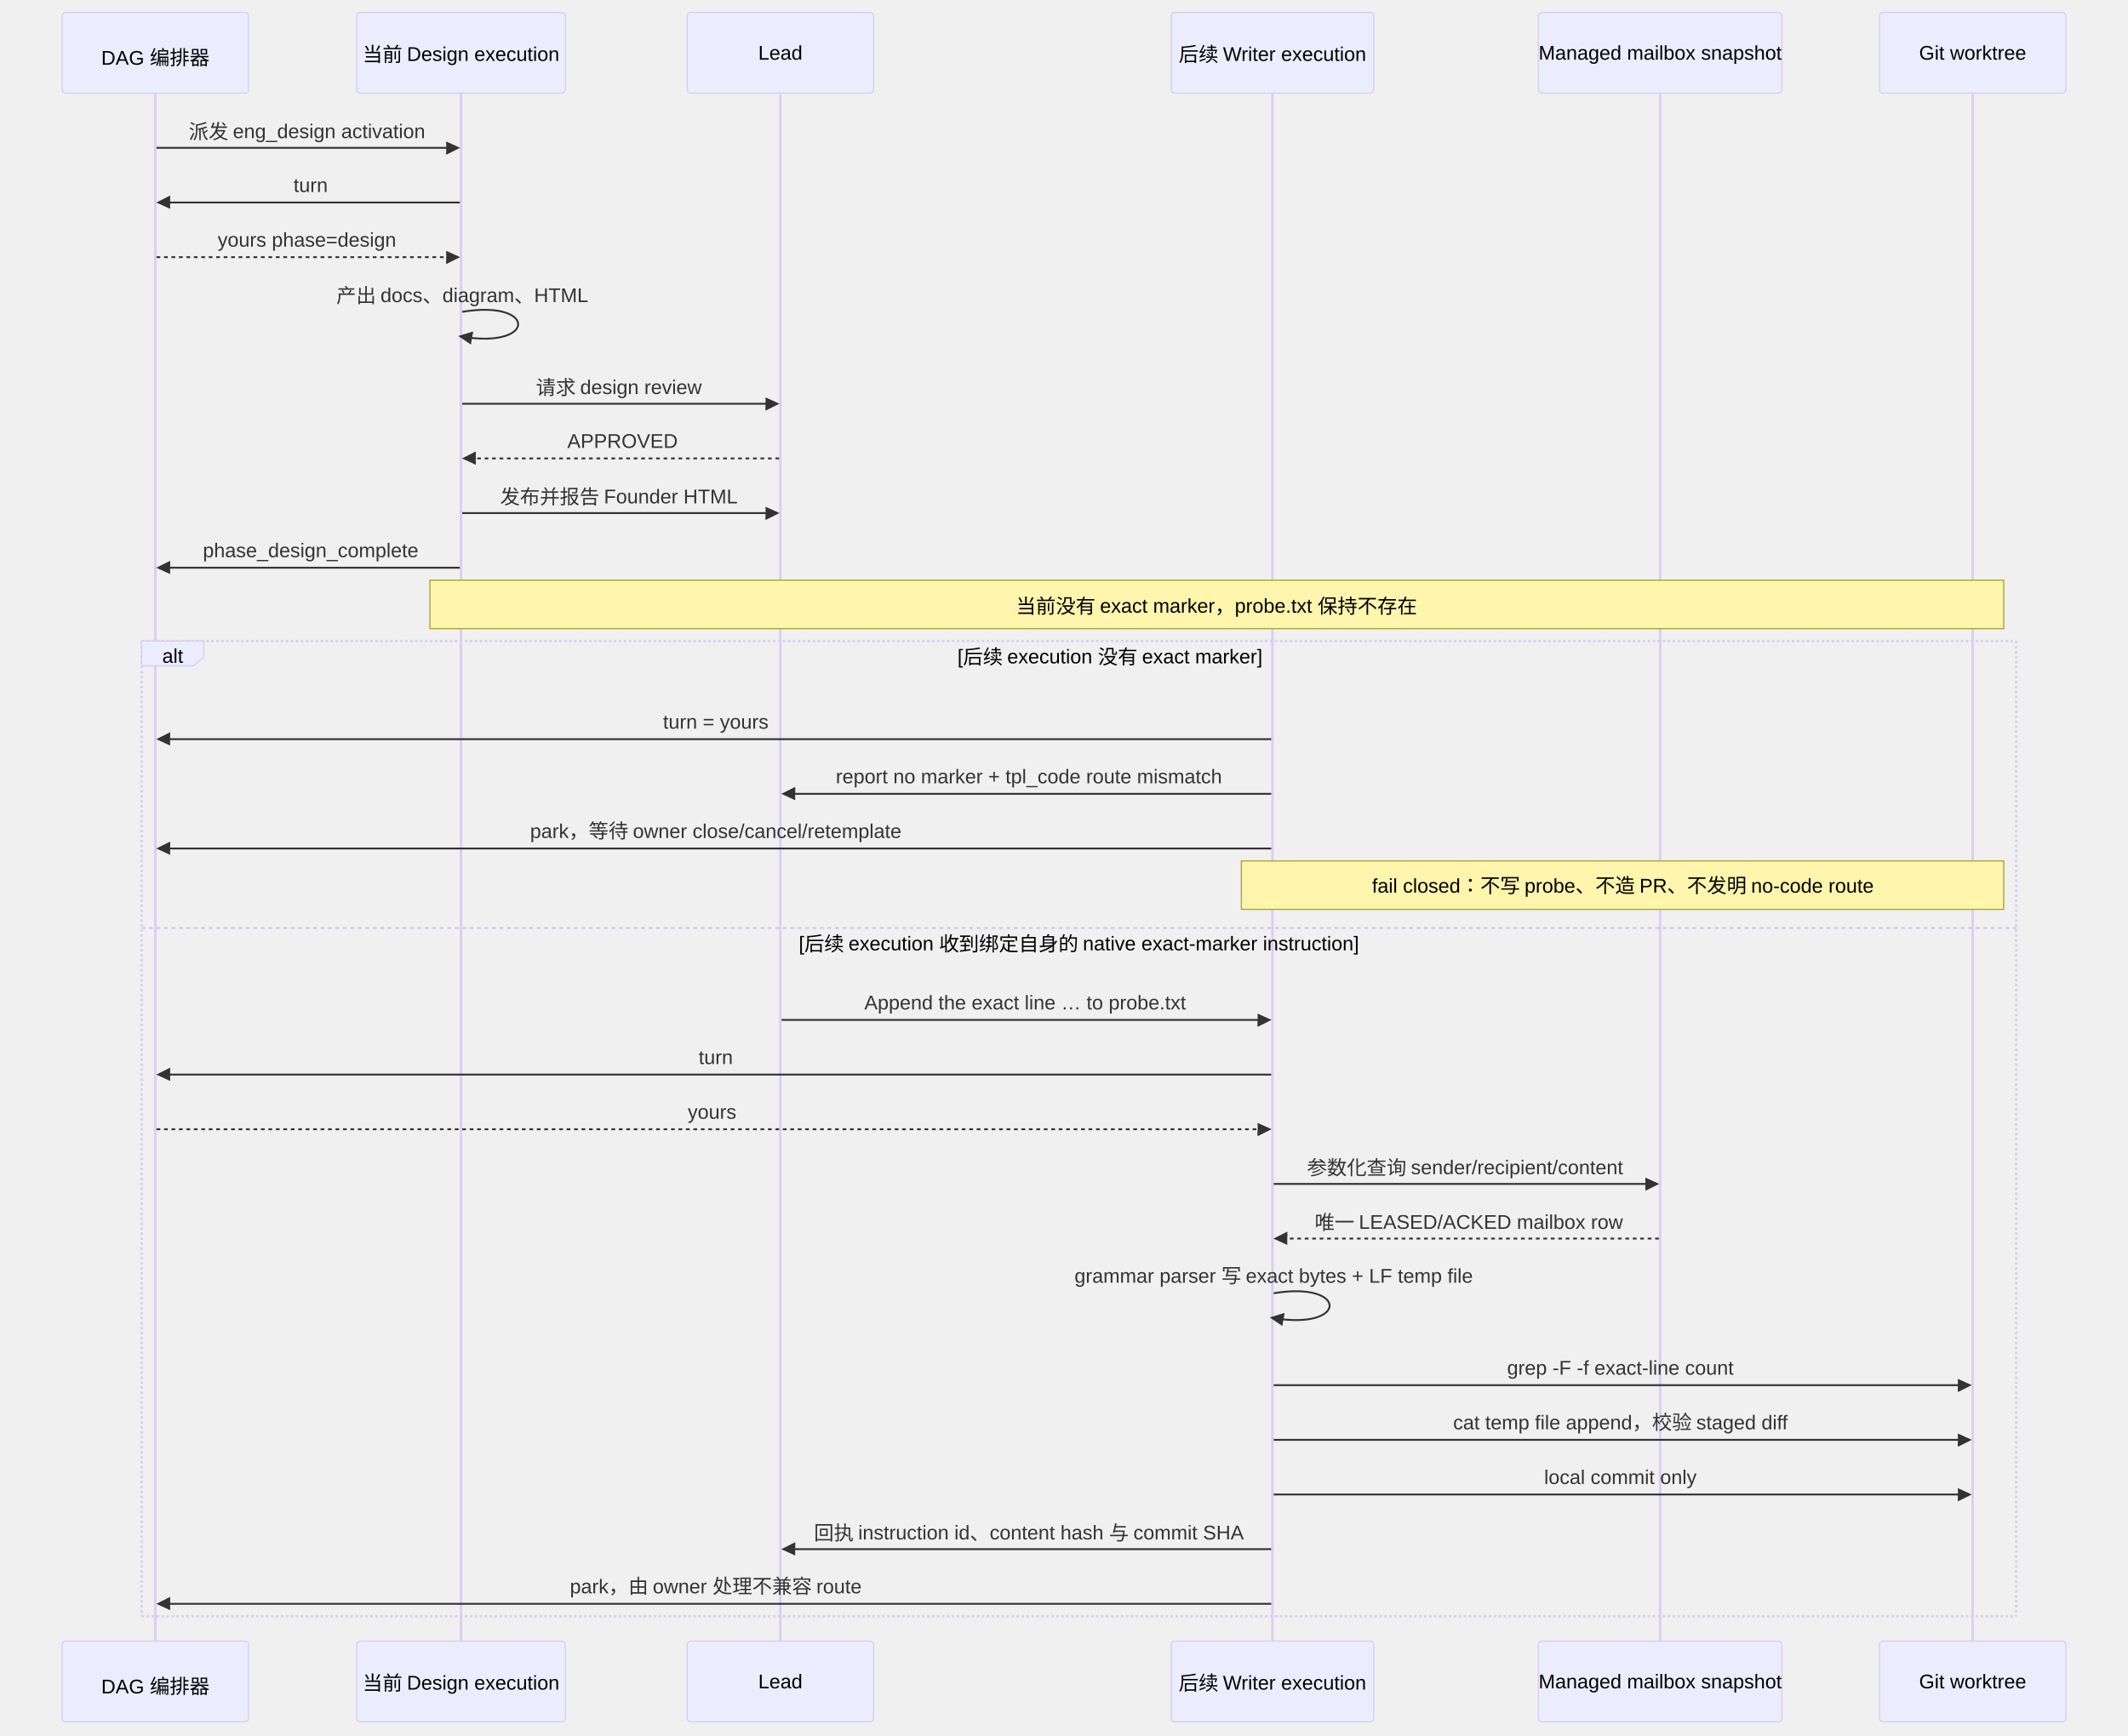
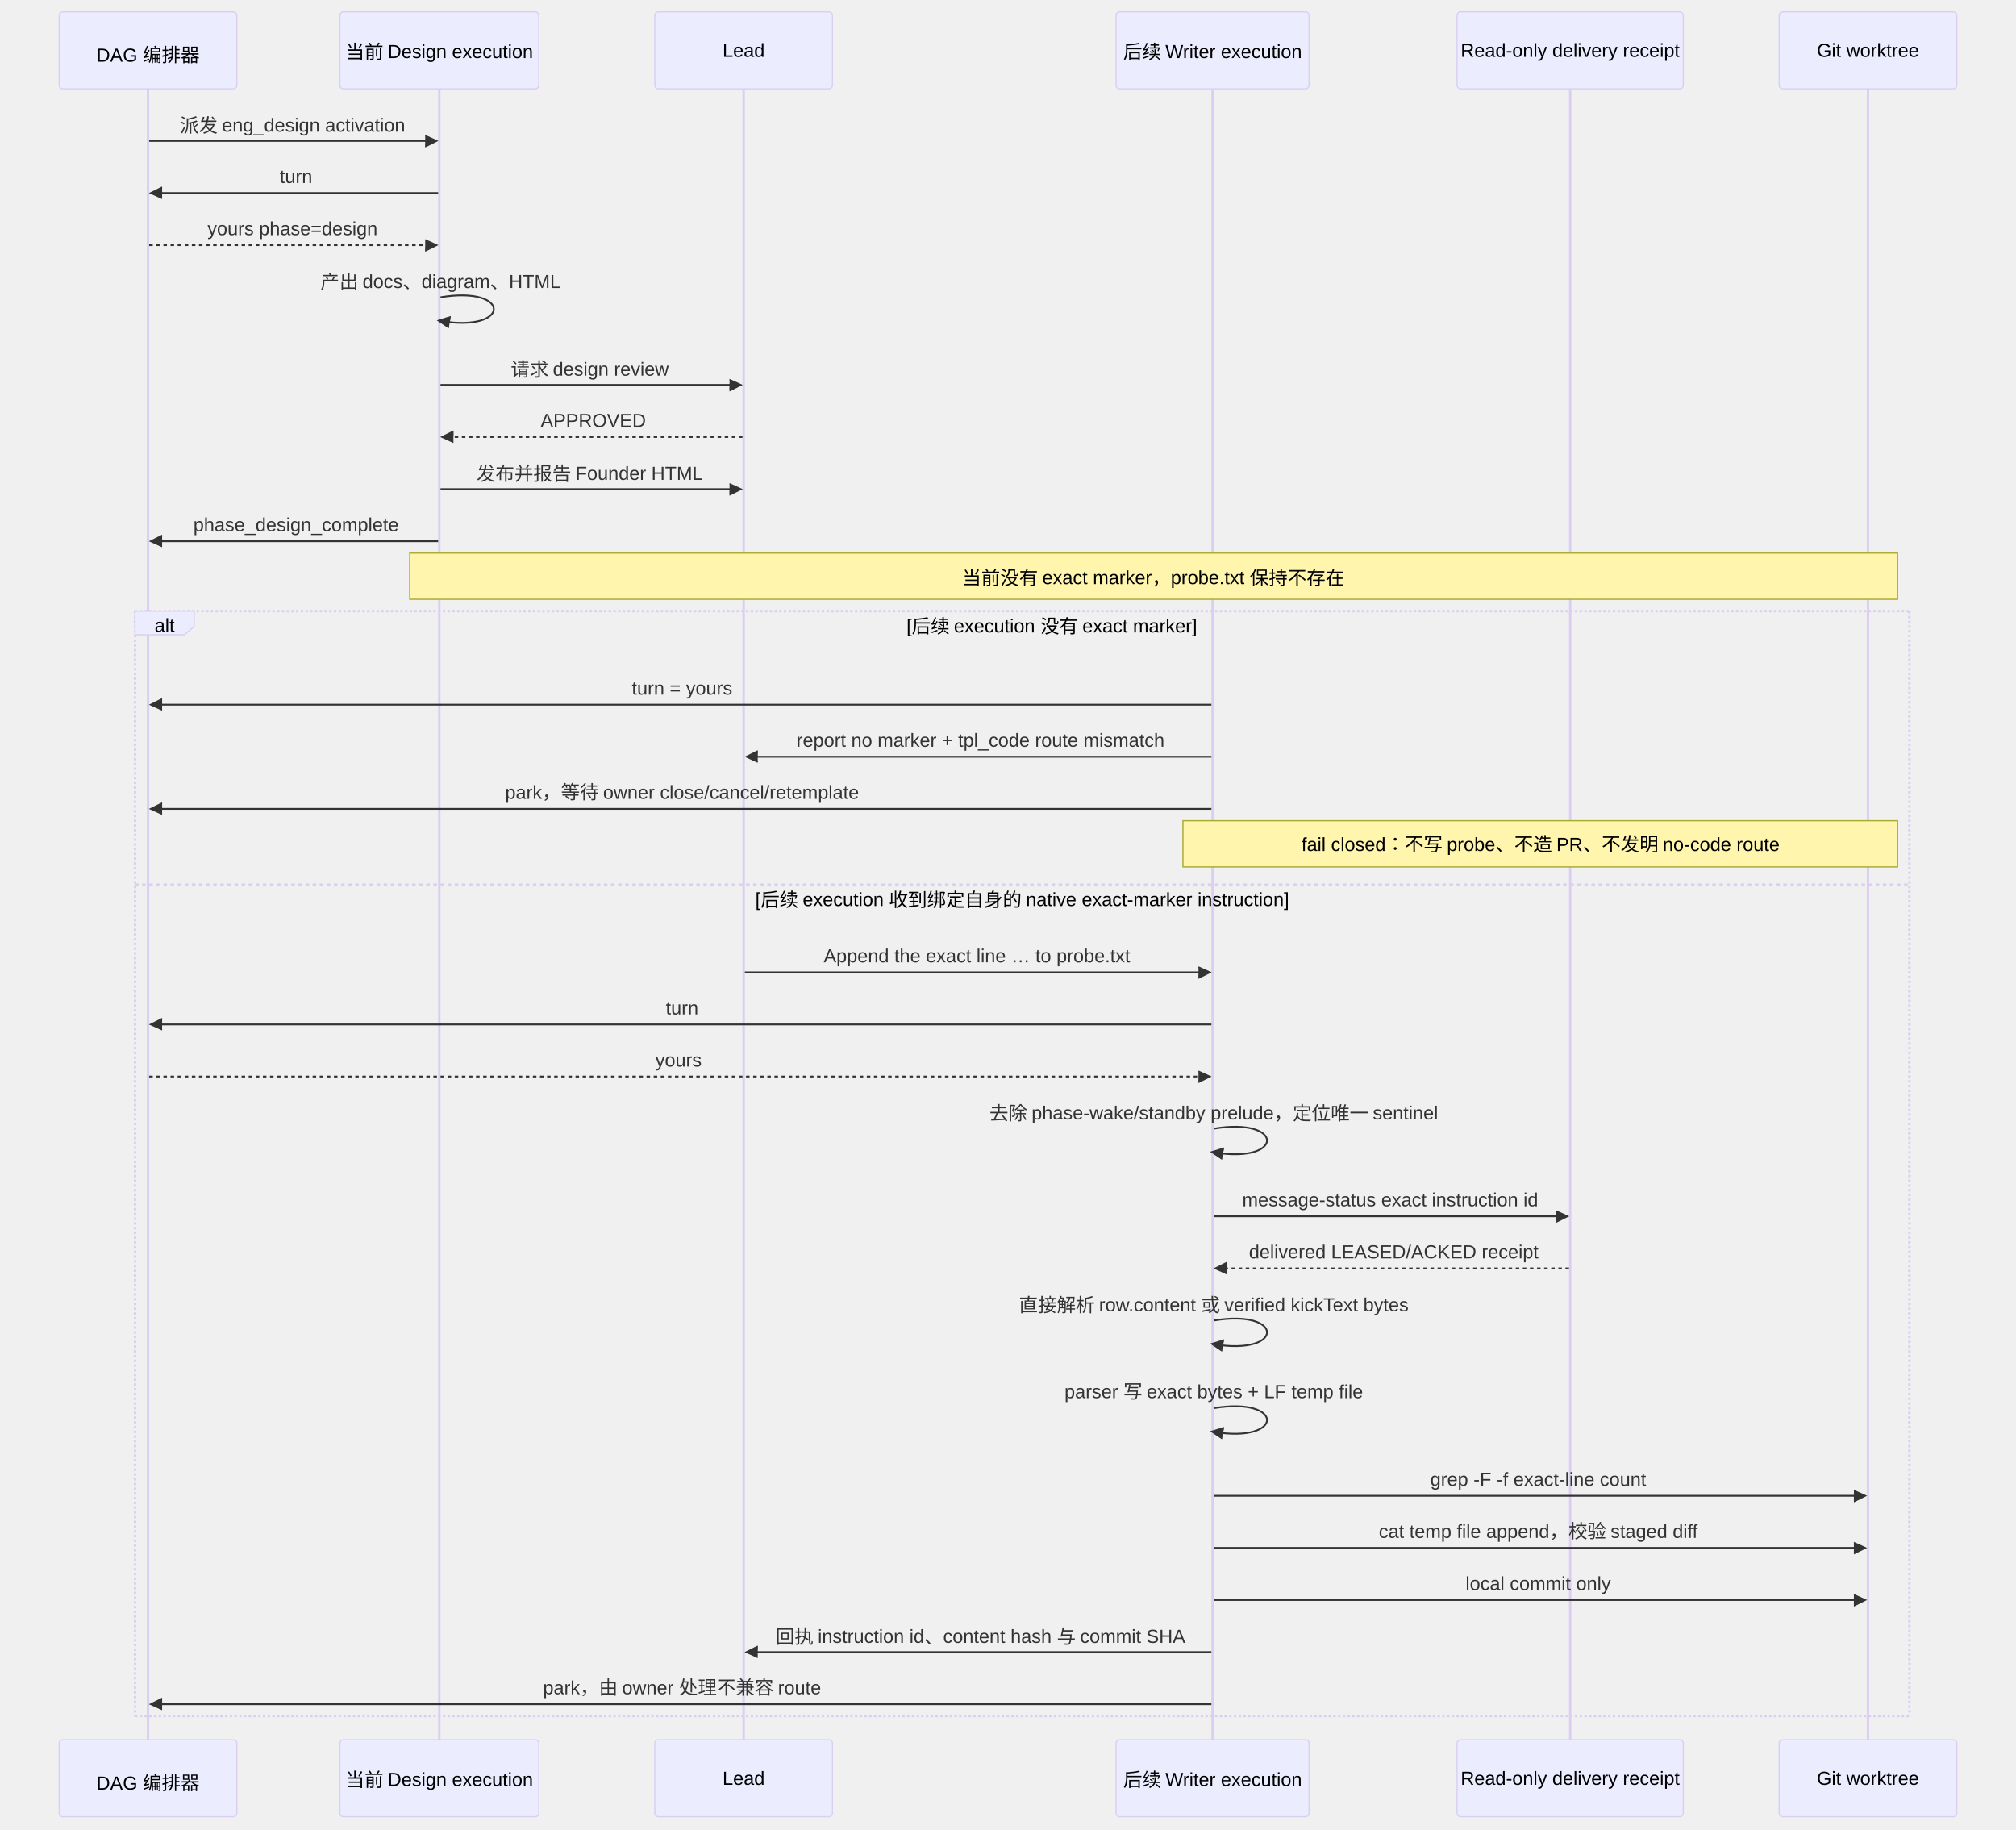
- <svg xmlns="http://www.w3.org/2000/svg" id="FLY-3125-d1" width="100%" style="max-width: 1712.5px; background-color: white;" viewBox="-50 -10 1712.5 1397" role="graphics-document document" aria-roledescription="sequence">
-   <g>
-     <rect x="1462.5" y="1311" fill="#eaeaea" stroke="#666" width="150" height="65" name="G" rx="3" ry="3" class="actor actor-bottom" />
-     <text x="1537.5" y="1343.5" dominant-baseline="central" alignment-baseline="central" class="actor actor-box" style="text-anchor: middle; font-size: 16px; font-weight: 400;">
-       <tspan x="1537.5" dy="0">Git worktree</tspan>
-     </text>
-   </g>
-   <g>
-     <rect x="1188" y="1311" fill="#eaeaea" stroke="#666" width="196" height="65" name="S" rx="3" ry="3" class="actor actor-bottom" />
-     <text x="1286" y="1343.5" dominant-baseline="central" alignment-baseline="central" class="actor actor-box" style="text-anchor: middle; font-size: 16px; font-weight: 400;">
-       <tspan x="1286" dy="0">Managed mailbox snapshot</tspan>
-     </text>
-   </g>
-   <g>
-     <rect x="892.5" y="1311" fill="#eaeaea" stroke="#666" width="163" height="65" name="W" rx="3" ry="3" class="actor actor-bottom" />
-     <text x="974" y="1343.5" dominant-baseline="central" alignment-baseline="central" class="actor actor-box" style="text-anchor: middle; font-size: 16px; font-weight: 400;">
+ <svg xmlns="http://www.w3.org/2000/svg" id="FLY-3125-d1" width="100%" style="max-width: 1702.5px; background-color: white;" viewBox="-50 -10 1702.5 1545" role="graphics-document document" aria-roledescription="sequence">
+   <g>
+     <rect x="1452.5" y="1459" fill="#eaeaea" stroke="#666" width="150" height="65" name="G" rx="3" ry="3" class="actor actor-bottom" />
+     <text x="1527.5" y="1491.5" dominant-baseline="central" alignment-baseline="central" class="actor actor-box" style="text-anchor: middle; font-size: 16px; font-weight: 400;">
+       <tspan x="1527.5" dy="0">Git worktree</tspan>
+     </text>
+   </g>
+   <g>
+     <rect x="1180.5" y="1459" fill="#eaeaea" stroke="#666" width="191" height="65" name="E" rx="3" ry="3" class="actor actor-bottom" />
+     <text x="1276" y="1491.5" dominant-baseline="central" alignment-baseline="central" class="actor actor-box" style="text-anchor: middle; font-size: 16px; font-weight: 400;">
+       <tspan x="1276" dy="0">Read-only delivery receipt</tspan>
+     </text>
+   </g>
+   <g>
+     <rect x="892.5" y="1459" fill="#eaeaea" stroke="#666" width="163" height="65" name="W" rx="3" ry="3" class="actor actor-bottom" />
+     <text x="974" y="1491.5" dominant-baseline="central" alignment-baseline="central" class="actor actor-box" style="text-anchor: middle; font-size: 16px; font-weight: 400;">
      <tspan x="974" dy="0">后续 Writer execution</tspan>
    </text>
  </g>
  <g>
-     <rect x="503" y="1311" fill="#eaeaea" stroke="#666" width="150" height="65" name="L" rx="3" ry="3" class="actor actor-bottom" />
-     <text x="578" y="1343.5" dominant-baseline="central" alignment-baseline="central" class="actor actor-box" style="text-anchor: middle; font-size: 16px; font-weight: 400;">
+     <rect x="503" y="1459" fill="#eaeaea" stroke="#666" width="150" height="65" name="L" rx="3" ry="3" class="actor actor-bottom" />
+     <text x="578" y="1491.5" dominant-baseline="central" alignment-baseline="central" class="actor actor-box" style="text-anchor: middle; font-size: 16px; font-weight: 400;">
      <tspan x="578" dy="0">Lead</tspan>
    </text>
  </g>
  <g>
-     <rect x="237" y="1311" fill="#eaeaea" stroke="#666" width="168" height="65" name="D" rx="3" ry="3" class="actor actor-bottom" />
-     <text x="321" y="1343.5" dominant-baseline="central" alignment-baseline="central" class="actor actor-box" style="text-anchor: middle; font-size: 16px; font-weight: 400;">
+     <rect x="237" y="1459" fill="#eaeaea" stroke="#666" width="168" height="65" name="D" rx="3" ry="3" class="actor actor-bottom" />
+     <text x="321" y="1491.5" dominant-baseline="central" alignment-baseline="central" class="actor actor-box" style="text-anchor: middle; font-size: 16px; font-weight: 400;">
      <tspan x="321" dy="0">当前 Design execution</tspan>
    </text>
  </g>
  <g>
-     <rect x="0" y="1311" fill="#eaeaea" stroke="#666" width="150" height="65" name="O" rx="3" ry="3" class="actor actor-bottom" />
-     <text x="75" y="1343.5" dominant-baseline="central" alignment-baseline="central" class="actor actor-box" style="text-anchor: middle; font-size: 16px; font-weight: 400;">
+     <rect x="0" y="1459" fill="#eaeaea" stroke="#666" width="150" height="65" name="O" rx="3" ry="3" class="actor actor-bottom" />
+     <text x="75" y="1491.5" dominant-baseline="central" alignment-baseline="central" class="actor actor-box" style="text-anchor: middle; font-size: 16px; font-weight: 400;">
      <tspan x="75" dy="0">DAG 编排器</tspan>
    </text>
  </g>
  <g>
-     <line id="actor5" x1="1537.5" y1="65" x2="1537.5" y2="1311" class="actor-line 200" stroke-width="0.5px" stroke="#999" name="G" />
+     <line id="actor5" x1="1527.5" y1="65" x2="1527.5" y2="1459" class="actor-line 200" stroke-width="0.5px" stroke="#999" name="G" />
    <g id="root-5">
-       <rect x="1462.5" y="0" fill="#eaeaea" stroke="#666" width="150" height="65" name="G" rx="3" ry="3" class="actor actor-top" />
-       <text x="1537.5" y="32.5" dominant-baseline="central" alignment-baseline="central" class="actor actor-box" style="text-anchor: middle; font-size: 16px; font-weight: 400;">
-         <tspan x="1537.5" dy="0">Git worktree</tspan>
-       </text>
-     </g>
-   </g>
-   <g>
-     <line id="actor4" x1="1286" y1="65" x2="1286" y2="1311" class="actor-line 200" stroke-width="0.5px" stroke="#999" name="S" />
+       <rect x="1452.5" y="0" fill="#eaeaea" stroke="#666" width="150" height="65" name="G" rx="3" ry="3" class="actor actor-top" />
+       <text x="1527.5" y="32.5" dominant-baseline="central" alignment-baseline="central" class="actor actor-box" style="text-anchor: middle; font-size: 16px; font-weight: 400;">
+         <tspan x="1527.5" dy="0">Git worktree</tspan>
+       </text>
+     </g>
+   </g>
+   <g>
+     <line id="actor4" x1="1276" y1="65" x2="1276" y2="1459" class="actor-line 200" stroke-width="0.5px" stroke="#999" name="E" />
    <g id="root-4">
-       <rect x="1188" y="0" fill="#eaeaea" stroke="#666" width="196" height="65" name="S" rx="3" ry="3" class="actor actor-top" />
-       <text x="1286" y="32.5" dominant-baseline="central" alignment-baseline="central" class="actor actor-box" style="text-anchor: middle; font-size: 16px; font-weight: 400;">
-         <tspan x="1286" dy="0">Managed mailbox snapshot</tspan>
-       </text>
-     </g>
-   </g>
-   <g>
-     <line id="actor3" x1="974" y1="65" x2="974" y2="1311" class="actor-line 200" stroke-width="0.5px" stroke="#999" name="W" />
+       <rect x="1180.5" y="0" fill="#eaeaea" stroke="#666" width="191" height="65" name="E" rx="3" ry="3" class="actor actor-top" />
+       <text x="1276" y="32.5" dominant-baseline="central" alignment-baseline="central" class="actor actor-box" style="text-anchor: middle; font-size: 16px; font-weight: 400;">
+         <tspan x="1276" dy="0">Read-only delivery receipt</tspan>
+       </text>
+     </g>
+   </g>
+   <g>
+     <line id="actor3" x1="974" y1="65" x2="974" y2="1459" class="actor-line 200" stroke-width="0.5px" stroke="#999" name="W" />
    <g id="root-3">
      <rect x="892.5" y="0" fill="#eaeaea" stroke="#666" width="163" height="65" name="W" rx="3" ry="3" class="actor actor-top" />
      <text x="974" y="32.5" dominant-baseline="central" alignment-baseline="central" class="actor actor-box" style="text-anchor: middle; font-size: 16px; font-weight: 400;">
        <tspan x="974" dy="0">后续 Writer execution</tspan>
      </text>
    </g>
  </g>
  <g>
-     <line id="actor2" x1="578" y1="65" x2="578" y2="1311" class="actor-line 200" stroke-width="0.5px" stroke="#999" name="L" />
+     <line id="actor2" x1="578" y1="65" x2="578" y2="1459" class="actor-line 200" stroke-width="0.5px" stroke="#999" name="L" />
    <g id="root-2">
      <rect x="503" y="0" fill="#eaeaea" stroke="#666" width="150" height="65" name="L" rx="3" ry="3" class="actor actor-top" />
      <text x="578" y="32.5" dominant-baseline="central" alignment-baseline="central" class="actor actor-box" style="text-anchor: middle; font-size: 16px; font-weight: 400;">
        <tspan x="578" dy="0">Lead</tspan>
      </text>
    </g>
  </g>
  <g>
-     <line id="actor1" x1="321" y1="65" x2="321" y2="1311" class="actor-line 200" stroke-width="0.5px" stroke="#999" name="D" />
+     <line id="actor1" x1="321" y1="65" x2="321" y2="1459" class="actor-line 200" stroke-width="0.5px" stroke="#999" name="D" />
    <g id="root-1">
      <rect x="237" y="0" fill="#eaeaea" stroke="#666" width="168" height="65" name="D" rx="3" ry="3" class="actor actor-top" />
      <text x="321" y="32.5" dominant-baseline="central" alignment-baseline="central" class="actor actor-box" style="text-anchor: middle; font-size: 16px; font-weight: 400;">
        <tspan x="321" dy="0">当前 Design execution</tspan>
      </text>
    </g>
  </g>
  <g>
-     <line id="actor0" x1="75" y1="65" x2="75" y2="1311" class="actor-line 200" stroke-width="0.5px" stroke="#999" name="O" />
+     <line id="actor0" x1="75" y1="65" x2="75" y2="1459" class="actor-line 200" stroke-width="0.5px" stroke="#999" name="O" />
    <g id="root-0">
      <rect x="0" y="0" fill="#eaeaea" stroke="#666" width="150" height="65" name="O" rx="3" ry="3" class="actor actor-top" />
      <text x="75" y="32.5" dominant-baseline="central" alignment-baseline="central" class="actor actor-box" style="text-anchor: middle; font-size: 16px; font-weight: 400;">
        <tspan x="75" dy="0">DAG 编排器</tspan>
      </text>
    </g>
  </g>
  <style>#FLY-3125-d1{font-family:"trebuchet ms",verdana,arial,sans-serif;font-size:16px;fill:#333;}@keyframes edge-animation-frame{from{stroke-dashoffset:0;}}@keyframes dash{to{stroke-dashoffset:0;}}#FLY-3125-d1 .edge-animation-slow{stroke-dasharray:9,5!important;stroke-dashoffset:900;animation:dash 50s linear infinite;stroke-linecap:round;}#FLY-3125-d1 .edge-animation-fast{stroke-dasharray:9,5!important;stroke-dashoffset:900;animation:dash 20s linear infinite;stroke-linecap:round;}#FLY-3125-d1 .error-icon{fill:#552222;}#FLY-3125-d1 .error-text{fill:#552222;stroke:#552222;}#FLY-3125-d1 .edge-thickness-normal{stroke-width:1px;}#FLY-3125-d1 .edge-thickness-thick{stroke-width:3.5px;}#FLY-3125-d1 .edge-pattern-solid{stroke-dasharray:0;}#FLY-3125-d1 .edge-thickness-invisible{stroke-width:0;fill:none;}#FLY-3125-d1 .edge-pattern-dashed{stroke-dasharray:3;}#FLY-3125-d1 .edge-pattern-dotted{stroke-dasharray:2;}#FLY-3125-d1 .marker{fill:#333333;stroke:#333333;}#FLY-3125-d1 .marker.cross{stroke:#333333;}#FLY-3125-d1 svg{font-family:"trebuchet ms",verdana,arial,sans-serif;font-size:16px;}#FLY-3125-d1 p{margin:0;}#FLY-3125-d1 .actor{stroke:hsl(259.626, 59.777%, 87.902%);fill:#ECECFF;}#FLY-3125-d1 text.actor&gt;tspan{fill:black;stroke:none;}#FLY-3125-d1 .actor-line{stroke:hsl(259.626, 59.777%, 87.902%);}#FLY-3125-d1 .innerArc{stroke-width:1.5;stroke-dasharray:none;}#FLY-3125-d1 .messageLine0{stroke-width:1.5;stroke-dasharray:none;stroke:#333;}#FLY-3125-d1 .messageLine1{stroke-width:1.5;stroke-dasharray:2,2;stroke:#333;}#FLY-3125-d1 #arrowhead path{fill:#333;stroke:#333;}#FLY-3125-d1 .sequenceNumber{fill:white;}#FLY-3125-d1 #sequencenumber{fill:#333;}#FLY-3125-d1 #crosshead path{fill:#333;stroke:#333;}#FLY-3125-d1 .messageText{fill:#333;stroke:none;}#FLY-3125-d1 .labelBox{stroke:hsl(259.626, 59.777%, 87.902%);fill:#ECECFF;}#FLY-3125-d1 .labelText,#FLY-3125-d1 .labelText&gt;tspan{fill:black;stroke:none;}#FLY-3125-d1 .loopText,#FLY-3125-d1 .loopText&gt;tspan{fill:black;stroke:none;}#FLY-3125-d1 .loopLine{stroke-width:2px;stroke-dasharray:2,2;stroke:hsl(259.626, 59.777%, 87.902%);fill:hsl(259.626, 59.777%, 87.902%);}#FLY-3125-d1 .note{stroke:#aaaa33;fill:#fff5ad;}#FLY-3125-d1 .noteText,#FLY-3125-d1 .noteText&gt;tspan{fill:black;stroke:none;}#FLY-3125-d1 .activation0{fill:#f4f4f4;stroke:#666;}#FLY-3125-d1 .activation1{fill:#f4f4f4;stroke:#666;}#FLY-3125-d1 .activation2{fill:#f4f4f4;stroke:#666;}#FLY-3125-d1 .actorPopupMenu{position:absolute;}#FLY-3125-d1 .actorPopupMenuPanel{position:absolute;fill:#ECECFF;box-shadow:0px 8px 16px 0px rgba(0,0,0,0.2);filter:drop-shadow(3px 5px 2px rgb(0 0 0 / 0.4));}#FLY-3125-d1 .actor-man line{stroke:hsl(259.626, 59.777%, 87.902%);fill:#ECECFF;}#FLY-3125-d1 .actor-man circle,#FLY-3125-d1 line{stroke:hsl(259.626, 59.777%, 87.902%);fill:#ECECFF;stroke-width:2px;}#FLY-3125-d1 :root{--mermaid-font-family:"trebuchet ms",verdana,arial,sans-serif;}</style>
  <g />
  <defs>
    <symbol id="computer" width="24" height="24">
      <path transform="scale(.5)" d="M2 2v13h20v-13h-20zm18 11h-16v-9h16v9zm-10.228 6l.466-1h3.524l.467 1h-4.457zm14.228 3h-24l2-6h2.104l-1.33 4h18.45l-1.297-4h2.073l2 6zm-5-10h-14v-7h14v7z" />
    </symbol>
  </defs>
  <defs>
    <symbol id="database" fill-rule="evenodd" clip-rule="evenodd">
      <path transform="scale(.5)" d="M12.258.001l.256.004.255.005.253.008.251.01.249.012.247.015.246.016.242.019.241.02.239.023.236.024.233.027.231.028.229.031.225.032.223.034.22.036.217.038.214.04.211.041.208.043.205.045.201.046.198.048.194.05.191.051.187.053.183.054.18.056.175.057.172.059.168.06.163.061.16.063.155.064.15.066.074.033.073.033.071.034.07.034.069.035.068.035.067.035.066.035.064.036.064.036.062.036.06.036.06.037.058.037.058.037.055.038.055.038.053.038.052.038.051.039.05.039.048.039.047.039.045.04.044.04.043.04.041.04.04.041.039.041.037.041.036.041.034.041.033.042.032.042.03.042.029.042.027.042.026.043.024.043.023.043.021.043.02.043.018.044.017.043.015.044.013.044.012.044.011.045.009.044.007.045.006.045.004.045.002.045.001.045v17l-.001.045-.002.045-.004.045-.006.045-.007.045-.009.044-.011.045-.012.044-.013.044-.015.044-.017.043-.018.044-.02.043-.021.043-.023.043-.024.043-.026.043-.027.042-.029.042-.03.042-.032.042-.033.042-.034.041-.036.041-.037.041-.039.041-.04.041-.041.04-.043.04-.044.04-.045.04-.047.039-.048.039-.05.039-.051.039-.052.038-.053.038-.055.038-.055.038-.058.037-.058.037-.06.037-.06.036-.062.036-.064.036-.064.036-.066.035-.067.035-.068.035-.069.035-.07.034-.071.034-.073.033-.074.033-.15.066-.155.064-.16.063-.163.061-.168.06-.172.059-.175.057-.18.056-.183.054-.187.053-.191.051-.194.05-.198.048-.201.046-.205.045-.208.043-.211.041-.214.04-.217.038-.22.036-.223.034-.225.032-.229.031-.231.028-.233.027-.236.024-.239.023-.241.02-.242.019-.246.016-.247.015-.249.012-.251.01-.253.008-.255.005-.256.004-.258.001-.258-.001-.256-.004-.255-.005-.253-.008-.251-.01-.249-.012-.247-.015-.245-.016-.243-.019-.241-.02-.238-.023-.236-.024-.234-.027-.231-.028-.228-.031-.226-.032-.223-.034-.22-.036-.217-.038-.214-.04-.211-.041-.208-.043-.204-.045-.201-.046-.198-.048-.195-.05-.19-.051-.187-.053-.184-.054-.179-.056-.176-.057-.172-.059-.167-.06-.164-.061-.159-.063-.155-.064-.151-.066-.074-.033-.072-.033-.072-.034-.07-.034-.069-.035-.068-.035-.067-.035-.066-.035-.064-.036-.063-.036-.062-.036-.061-.036-.06-.037-.058-.037-.057-.037-.056-.038-.055-.038-.053-.038-.052-.038-.051-.039-.049-.039-.049-.039-.046-.039-.046-.04-.044-.04-.043-.04-.041-.04-.04-.041-.039-.041-.037-.041-.036-.041-.034-.041-.033-.042-.032-.042-.03-.042-.029-.042-.027-.042-.026-.043-.024-.043-.023-.043-.021-.043-.02-.043-.018-.044-.017-.043-.015-.044-.013-.044-.012-.044-.011-.045-.009-.044-.007-.045-.006-.045-.004-.045-.002-.045-.001-.045v-17l.001-.045.002-.045.004-.045.006-.045.007-.045.009-.044.011-.045.012-.044.013-.044.015-.044.017-.043.018-.044.02-.043.021-.043.023-.043.024-.043.026-.043.027-.042.029-.042.03-.042.032-.042.033-.042.034-.041.036-.041.037-.041.039-.041.04-.041.041-.04.043-.04.044-.04.046-.04.046-.039.049-.039.049-.039.051-.039.052-.038.053-.038.055-.038.056-.038.057-.037.058-.037.06-.037.061-.036.062-.036.063-.036.064-.036.066-.035.067-.035.068-.035.069-.035.07-.034.072-.034.072-.033.074-.033.151-.066.155-.064.159-.063.164-.061.167-.06.172-.059.176-.057.179-.056.184-.054.187-.053.19-.051.195-.05.198-.048.201-.046.204-.045.208-.043.211-.041.214-.04.217-.038.22-.036.223-.034.226-.032.228-.031.231-.028.234-.027.236-.024.238-.023.241-.02.243-.019.245-.016.247-.015.249-.012.251-.01.253-.008.255-.005.256-.004.258-.001.258.001zm-9.258 20.499v.01l.001.021.003.021.004.022.005.021.006.022.007.022.009.023.01.022.011.023.012.023.013.023.015.023.016.024.017.023.018.024.019.024.021.024.022.025.023.024.024.025.052.049.056.05.061.051.066.051.07.051.075.051.079.052.084.052.088.052.092.052.097.052.102.051.105.052.11.052.114.051.119.051.123.051.127.05.131.05.135.05.139.048.144.049.147.047.152.047.155.047.16.045.163.045.167.043.171.043.176.041.178.041.183.039.187.039.19.037.194.035.197.035.202.033.204.031.209.03.212.029.216.027.219.025.222.024.226.021.23.02.233.018.236.016.24.015.243.012.246.01.249.008.253.005.256.004.259.001.26-.001.257-.004.254-.005.25-.008.247-.011.244-.012.241-.014.237-.016.233-.018.231-.021.226-.021.224-.024.22-.026.216-.027.212-.028.21-.031.205-.031.202-.034.198-.034.194-.036.191-.037.187-.039.183-.04.179-.04.175-.042.172-.043.168-.044.163-.045.16-.046.155-.046.152-.047.148-.048.143-.049.139-.049.136-.05.131-.05.126-.05.123-.051.118-.052.114-.051.11-.052.106-.052.101-.052.096-.052.092-.052.088-.053.083-.051.079-.052.074-.052.07-.051.065-.051.06-.051.056-.05.051-.05.023-.024.023-.025.021-.024.02-.024.019-.024.018-.024.017-.024.015-.023.014-.024.013-.023.012-.023.01-.023.01-.022.008-.022.006-.022.006-.022.004-.022.004-.021.001-.021.001-.021v-4.127l-.077.055-.08.053-.083.054-.085.053-.087.052-.09.052-.093.051-.095.05-.097.05-.1.049-.102.049-.105.048-.106.047-.109.047-.111.046-.114.045-.115.045-.118.044-.12.043-.122.042-.124.042-.126.041-.128.04-.13.04-.132.038-.134.038-.135.037-.138.037-.139.035-.142.035-.143.034-.144.033-.147.032-.148.031-.15.03-.151.03-.153.029-.154.027-.156.027-.158.026-.159.025-.161.024-.162.023-.163.022-.165.021-.166.02-.167.019-.169.018-.169.017-.171.016-.173.015-.173.014-.175.013-.175.012-.177.011-.178.01-.179.008-.179.008-.181.006-.182.005-.182.004-.184.003-.184.002h-.37l-.184-.002-.184-.003-.182-.004-.182-.005-.181-.006-.179-.008-.179-.008-.178-.01-.176-.011-.176-.012-.175-.013-.173-.014-.172-.015-.171-.016-.17-.017-.169-.018-.167-.019-.166-.02-.165-.021-.163-.022-.162-.023-.161-.024-.159-.025-.157-.026-.156-.027-.155-.027-.153-.029-.151-.03-.15-.03-.148-.031-.146-.032-.145-.033-.143-.034-.141-.035-.14-.035-.137-.037-.136-.037-.134-.038-.132-.038-.13-.04-.128-.04-.126-.041-.124-.042-.122-.042-.12-.044-.117-.043-.116-.045-.113-.045-.112-.046-.109-.047-.106-.047-.105-.048-.102-.049-.1-.049-.097-.05-.095-.05-.093-.052-.09-.051-.087-.052-.085-.053-.083-.054-.08-.054-.077-.054v4.127zm0-5.654v.011l.001.021.003.021.004.021.005.022.006.022.007.022.009.022.01.022.011.023.012.023.013.023.015.024.016.023.017.024.018.024.019.024.021.024.022.024.023.025.024.024.052.05.056.05.061.05.066.051.07.051.075.052.079.051.084.052.088.052.092.052.097.052.102.052.105.052.11.051.114.051.119.052.123.05.127.051.131.05.135.049.139.049.144.048.147.048.152.047.155.046.16.045.163.045.167.044.171.042.176.042.178.04.183.04.187.038.19.037.194.036.197.034.202.033.204.032.209.03.212.028.216.027.219.025.222.024.226.022.23.02.233.018.236.016.24.014.243.012.246.01.249.008.253.006.256.003.259.001.26-.001.257-.003.254-.006.25-.008.247-.01.244-.012.241-.015.237-.016.233-.018.231-.02.226-.022.224-.024.22-.025.216-.027.212-.029.21-.03.205-.032.202-.033.198-.035.194-.036.191-.037.187-.039.183-.039.179-.041.175-.042.172-.043.168-.044.163-.045.16-.045.155-.047.152-.047.148-.048.143-.048.139-.05.136-.049.131-.05.126-.051.123-.051.118-.051.114-.052.11-.052.106-.052.101-.052.096-.052.092-.052.088-.052.083-.052.079-.052.074-.051.07-.052.065-.051.06-.05.056-.051.051-.049.023-.025.023-.024.021-.025.02-.024.019-.024.018-.024.017-.024.015-.023.014-.023.013-.024.012-.022.01-.023.01-.023.008-.022.006-.022.006-.022.004-.021.004-.022.001-.021.001-.021v-4.139l-.077.054-.08.054-.083.054-.085.052-.087.053-.09.051-.093.051-.095.051-.097.05-.1.049-.102.049-.105.048-.106.047-.109.047-.111.046-.114.045-.115.044-.118.044-.12.044-.122.042-.124.042-.126.041-.128.04-.13.039-.132.039-.134.038-.135.037-.138.036-.139.036-.142.035-.143.033-.144.033-.147.033-.148.031-.15.03-.151.03-.153.028-.154.028-.156.027-.158.026-.159.025-.161.024-.162.023-.163.022-.165.021-.166.02-.167.019-.169.018-.169.017-.171.016-.173.015-.173.014-.175.013-.175.012-.177.011-.178.009-.179.009-.179.007-.181.007-.182.005-.182.004-.184.003-.184.002h-.37l-.184-.002-.184-.003-.182-.004-.182-.005-.181-.007-.179-.007-.179-.009-.178-.009-.176-.011-.176-.012-.175-.013-.173-.014-.172-.015-.171-.016-.17-.017-.169-.018-.167-.019-.166-.02-.165-.021-.163-.022-.162-.023-.161-.024-.159-.025-.157-.026-.156-.027-.155-.028-.153-.028-.151-.03-.15-.03-.148-.031-.146-.033-.145-.033-.143-.033-.141-.035-.14-.036-.137-.036-.136-.037-.134-.038-.132-.039-.13-.039-.128-.04-.126-.041-.124-.042-.122-.043-.12-.043-.117-.044-.116-.044-.113-.046-.112-.046-.109-.046-.106-.047-.105-.048-.102-.049-.1-.049-.097-.05-.095-.051-.093-.051-.09-.051-.087-.053-.085-.052-.083-.054-.08-.054-.077-.054v4.139zm0-5.666v.011l.001.02.003.022.004.021.005.022.006.021.007.022.009.023.01.022.011.023.012.023.013.023.015.023.016.024.017.024.018.023.019.024.021.025.022.024.023.024.024.025.052.05.056.05.061.05.066.051.07.051.075.052.079.051.084.052.088.052.092.052.097.052.102.052.105.051.11.052.114.051.119.051.123.051.127.05.131.05.135.05.139.049.144.048.147.048.152.047.155.046.16.045.163.045.167.043.171.043.176.042.178.04.183.04.187.038.19.037.194.036.197.034.202.033.204.032.209.03.212.028.216.027.219.025.222.024.226.021.23.02.233.018.236.017.24.014.243.012.246.01.249.008.253.006.256.003.259.001.26-.001.257-.003.254-.006.25-.008.247-.01.244-.013.241-.014.237-.016.233-.018.231-.02.226-.022.224-.024.22-.025.216-.027.212-.029.21-.03.205-.032.202-.033.198-.035.194-.036.191-.037.187-.039.183-.039.179-.041.175-.042.172-.043.168-.044.163-.045.16-.045.155-.047.152-.047.148-.048.143-.049.139-.049.136-.049.131-.051.126-.05.123-.051.118-.052.114-.051.11-.052.106-.052.101-.052.096-.052.092-.052.088-.052.083-.052.079-.052.074-.052.07-.051.065-.051.06-.051.056-.05.051-.049.023-.025.023-.025.021-.024.02-.024.019-.024.018-.024.017-.024.015-.023.014-.024.013-.023.012-.023.01-.022.01-.023.008-.022.006-.022.006-.022.004-.022.004-.021.001-.021.001-.021v-4.153l-.077.054-.08.054-.083.053-.085.053-.087.053-.09.051-.093.051-.095.051-.097.05-.1.049-.102.048-.105.048-.106.048-.109.046-.111.046-.114.046-.115.044-.118.044-.12.043-.122.043-.124.042-.126.041-.128.04-.13.039-.132.039-.134.038-.135.037-.138.036-.139.036-.142.034-.143.034-.144.033-.147.032-.148.032-.15.03-.151.03-.153.028-.154.028-.156.027-.158.026-.159.024-.161.024-.162.023-.163.023-.165.021-.166.02-.167.019-.169.018-.169.017-.171.016-.173.015-.173.014-.175.013-.175.012-.177.01-.178.01-.179.009-.179.007-.181.006-.182.006-.182.004-.184.003-.184.001-.185.001-.185-.001-.184-.001-.184-.003-.182-.004-.182-.006-.181-.006-.179-.007-.179-.009-.178-.01-.176-.01-.176-.012-.175-.013-.173-.014-.172-.015-.171-.016-.17-.017-.169-.018-.167-.019-.166-.02-.165-.021-.163-.023-.162-.023-.161-.024-.159-.024-.157-.026-.156-.027-.155-.028-.153-.028-.151-.03-.15-.03-.148-.032-.146-.032-.145-.033-.143-.034-.141-.034-.14-.036-.137-.036-.136-.037-.134-.038-.132-.039-.13-.039-.128-.041-.126-.041-.124-.041-.122-.043-.12-.043-.117-.044-.116-.044-.113-.046-.112-.046-.109-.046-.106-.048-.105-.048-.102-.048-.1-.05-.097-.049-.095-.051-.093-.051-.09-.052-.087-.052-.085-.053-.083-.053-.08-.054-.077-.054v4.153zm8.74-8.179l-.257.004-.254.005-.25.008-.247.011-.244.012-.241.014-.237.016-.233.018-.231.021-.226.022-.224.023-.22.026-.216.027-.212.028-.21.031-.205.032-.202.033-.198.034-.194.036-.191.038-.187.038-.183.04-.179.041-.175.042-.172.043-.168.043-.163.045-.16.046-.155.046-.152.048-.148.048-.143.048-.139.049-.136.05-.131.05-.126.051-.123.051-.118.051-.114.052-.11.052-.106.052-.101.052-.096.052-.092.052-.088.052-.083.052-.079.052-.074.051-.07.052-.065.051-.06.05-.056.05-.051.05-.023.025-.023.024-.021.024-.02.025-.019.024-.018.024-.017.023-.015.024-.014.023-.013.023-.012.023-.01.023-.01.022-.008.022-.006.023-.006.021-.004.022-.004.021-.001.021-.001.021.001.021.001.021.004.021.004.022.006.021.006.023.008.022.01.022.01.023.012.023.013.023.014.023.015.024.017.023.018.024.019.024.02.025.021.024.023.024.023.025.051.05.056.05.06.05.065.051.07.052.074.051.079.052.083.052.088.052.092.052.096.052.101.052.106.052.11.052.114.052.118.051.123.051.126.051.131.05.136.05.139.049.143.048.148.048.152.048.155.046.16.046.163.045.168.043.172.043.175.042.179.041.183.04.187.038.191.038.194.036.198.034.202.033.205.032.21.031.212.028.216.027.22.026.224.023.226.022.231.021.233.018.237.016.241.014.244.012.247.011.25.008.254.005.257.004.26.001.26-.001.257-.004.254-.005.25-.008.247-.011.244-.012.241-.014.237-.016.233-.018.231-.021.226-.022.224-.023.22-.026.216-.027.212-.028.21-.031.205-.032.202-.033.198-.034.194-.036.191-.038.187-.038.183-.04.179-.041.175-.042.172-.043.168-.043.163-.045.16-.046.155-.046.152-.048.148-.048.143-.048.139-.049.136-.05.131-.05.126-.051.123-.051.118-.051.114-.052.11-.052.106-.052.101-.052.096-.052.092-.052.088-.052.083-.052.079-.052.074-.051.07-.052.065-.051.06-.05.056-.05.051-.05.023-.025.023-.024.021-.024.02-.025.019-.024.018-.024.017-.023.015-.024.014-.023.013-.023.012-.023.01-.023.01-.022.008-.022.006-.023.006-.021.004-.022.004-.021.001-.021.001-.021-.001-.021-.001-.021-.004-.021-.004-.022-.006-.021-.006-.023-.008-.022-.01-.022-.01-.023-.012-.023-.013-.023-.014-.023-.015-.024-.017-.023-.018-.024-.019-.024-.02-.025-.021-.024-.023-.024-.023-.025-.051-.05-.056-.05-.06-.05-.065-.051-.07-.052-.074-.051-.079-.052-.083-.052-.088-.052-.092-.052-.096-.052-.101-.052-.106-.052-.11-.052-.114-.052-.118-.051-.123-.051-.126-.051-.131-.05-.136-.05-.139-.049-.143-.048-.148-.048-.152-.048-.155-.046-.16-.046-.163-.045-.168-.043-.172-.043-.175-.042-.179-.041-.183-.04-.187-.038-.191-.038-.194-.036-.198-.034-.202-.033-.205-.032-.21-.031-.212-.028-.216-.027-.22-.026-.224-.023-.226-.022-.231-.021-.233-.018-.237-.016-.241-.014-.244-.012-.247-.011-.25-.008-.254-.005-.257-.004-.26-.001-.26.001z" />
    </symbol>
  </defs>
  <defs>
    <symbol id="clock" width="24" height="24">
      <path transform="scale(.5)" d="M12 2c5.514 0 10 4.486 10 10s-4.486 10-10 10-10-4.486-10-10 4.486-10 10-10zm0-2c-6.627 0-12 5.373-12 12s5.373 12 12 12 12-5.373 12-12-5.373-12-12-12zm5.848 12.459c.202.038.202.333.001.372-1.907.361-6.045 1.111-6.547 1.111-.719 0-1.301-.582-1.301-1.301 0-.512.77-5.447 1.125-7.445.034-.192.312-.181.343.014l.985 6.238 5.394 1.011z" />
    </symbol>
  </defs>
  <defs>
    <marker id="arrowhead" refX="7.9" refY="5" markerUnits="userSpaceOnUse" markerWidth="12" markerHeight="12" orient="auto-start-reverse">
      <path d="M -1 0 L 10 5 L 0 10 z" />
    </marker>
  </defs>
  <defs>
    <marker id="crosshead" markerWidth="15" markerHeight="8" orient="auto" refX="4" refY="4.5">
      <path fill="none" stroke="#000000" stroke-width="1pt" d="M 1,2 L 6,7 M 6,2 L 1,7" style="stroke-dasharray: 0, 0;" />
    </marker>
  </defs>
  <defs>
    <marker id="filled-head" refX="15.5" refY="7" markerWidth="20" markerHeight="28" orient="auto">
      <path d="M 18,7 L9,13 L14,7 L9,1 Z" />
    </marker>
  </defs>
  <defs>
    <marker id="sequencenumber" refX="15" refY="15" markerWidth="60" markerHeight="40" orient="auto">
      <circle cx="15" cy="15" r="6" />
    </marker>
  </defs>
  <g>
-     <rect x="296" y="457" fill="#EDF2AE" stroke="#666" width="1266.5" height="39" class="note" />
-     <text x="929" y="462" text-anchor="middle" dominant-baseline="middle" alignment-baseline="middle" class="noteText" dy="1em" style="font-size: 16px; font-weight: 400;">
-       <tspan x="929">当前没有 exact marker，probe.txt 保持不存在</tspan>
-     </text>
-   </g>
-   <g>
-     <rect x="949" y="683" fill="#EDF2AE" stroke="#666" width="613.5" height="39" class="note" />
-     <text x="1256" y="688" text-anchor="middle" dominant-baseline="middle" alignment-baseline="middle" class="noteText" dy="1em" style="font-size: 16px; font-weight: 400;">
-       <tspan x="1256">fail closed：不写 probe、不造 PR、不发明 no-code route</tspan>
-     </text>
-   </g>
-   <g>
-     <line x1="64" y1="506" x2="1572.5" y2="506" class="loopLine" />
-     <line x1="1572.5" y1="506" x2="1572.5" y2="1291" class="loopLine" />
-     <line x1="64" y1="1291" x2="1572.5" y2="1291" class="loopLine" />
-     <line x1="64" y1="506" x2="64" y2="1291" class="loopLine" />
-     <line x1="64" y1="737" x2="1572.5" y2="737" class="loopLine" style="stroke-dasharray: 3, 3;" />
+     <rect x="296" y="457" fill="#EDF2AE" stroke="#666" width="1256.5" height="39" class="note" />
+     <text x="924" y="462" text-anchor="middle" dominant-baseline="middle" alignment-baseline="middle" class="noteText" dy="1em" style="font-size: 16px; font-weight: 400;">
+       <tspan x="924">当前没有 exact marker，probe.txt 保持不存在</tspan>
+     </text>
+   </g>
+   <g>
+     <rect x="949" y="683" fill="#EDF2AE" stroke="#666" width="603.5" height="39" class="note" />
+     <text x="1251" y="688" text-anchor="middle" dominant-baseline="middle" alignment-baseline="middle" class="noteText" dy="1em" style="font-size: 16px; font-weight: 400;">
+       <tspan x="1251">fail closed：不写 probe、不造 PR、不发明 no-code route</tspan>
+     </text>
+   </g>
+   <g>
+     <line x1="64" y1="506" x2="1562.5" y2="506" class="loopLine" />
+     <line x1="1562.5" y1="506" x2="1562.5" y2="1439" class="loopLine" />
+     <line x1="64" y1="1439" x2="1562.5" y2="1439" class="loopLine" />
+     <line x1="64" y1="506" x2="64" y2="1439" class="loopLine" />
+     <line x1="64" y1="737" x2="1562.5" y2="737" class="loopLine" style="stroke-dasharray: 3, 3;" />
    <polygon points="64,506 114,506 114,519 105.6,526 64,526" class="labelBox" />
    <text x="89" y="519" text-anchor="middle" dominant-baseline="middle" alignment-baseline="middle" class="labelText" style="font-size: 16px; font-weight: 400;">alt</text>
-     <text x="843.25" y="524" text-anchor="middle" class="loopText" style="font-size: 16px; font-weight: 400;">
-       <tspan x="843.25">[后续 execution 没有 exact marker]</tspan>
-     </text>
-     <text x="818.25" y="755" text-anchor="middle" class="loopText" style="font-size: 16px; font-weight: 400;">[后续 execution 收到绑定自身的 native exact-marker instruction]</text>
+     <text x="838.25" y="524" text-anchor="middle" class="loopText" style="font-size: 16px; font-weight: 400;">
+       <tspan x="838.25">[后续 execution 没有 exact marker]</tspan>
+     </text>
+     <text x="813.25" y="755" text-anchor="middle" class="loopText" style="font-size: 16px; font-weight: 400;">[后续 execution 收到绑定自身的 native exact-marker instruction]</text>
  </g>
  <text x="197" y="80" text-anchor="middle" dominant-baseline="middle" alignment-baseline="middle" class="messageText" dy="1em" style="font-size: 16px; font-weight: 400;">派发 eng_design activation</text>
  <line x1="76" y1="109" x2="317" y2="109" class="messageLine0" stroke-width="2" stroke="none" marker-end="url(#arrowhead)" style="fill: none;" />
  <text x="200" y="124" text-anchor="middle" dominant-baseline="middle" alignment-baseline="middle" class="messageText" dy="1em" style="font-size: 16px; font-weight: 400;">turn</text>
  <line x1="320" y1="153" x2="79" y2="153" class="messageLine0" stroke-width="2" stroke="none" marker-end="url(#arrowhead)" style="fill: none;" />
  <text x="197" y="168" text-anchor="middle" dominant-baseline="middle" alignment-baseline="middle" class="messageText" dy="1em" style="font-size: 16px; font-weight: 400;">yours phase=design</text>
  <line x1="76" y1="197" x2="317" y2="197" class="messageLine1" stroke-width="2" stroke="none" marker-end="url(#arrowhead)" style="stroke-dasharray: 3, 3; fill: none;" />
  <text x="322" y="212" text-anchor="middle" dominant-baseline="middle" alignment-baseline="middle" class="messageText" dy="1em" style="font-size: 16px; font-weight: 400;">产出 docs、diagram、HTML</text>
  <path d="M 322,241 C 382,231 382,271 322,261" class="messageLine0" stroke-width="2" stroke="none" marker-end="url(#arrowhead)" style="fill: none;" />
  <text x="448" y="286" text-anchor="middle" dominant-baseline="middle" alignment-baseline="middle" class="messageText" dy="1em" style="font-size: 16px; font-weight: 400;">请求 design review</text>
  <line x1="322" y1="315" x2="574" y2="315" class="messageLine0" stroke-width="2" stroke="none" marker-end="url(#arrowhead)" style="fill: none;" />
  <text x="451" y="330" text-anchor="middle" dominant-baseline="middle" alignment-baseline="middle" class="messageText" dy="1em" style="font-size: 16px; font-weight: 400;">APPROVED</text>
  <line x1="577" y1="359" x2="325" y2="359" class="messageLine1" stroke-width="2" stroke="none" marker-end="url(#arrowhead)" style="stroke-dasharray: 3, 3; fill: none;" />
  <text x="448" y="374" text-anchor="middle" dominant-baseline="middle" alignment-baseline="middle" class="messageText" dy="1em" style="font-size: 16px; font-weight: 400;">发布并报告 Founder HTML</text>
  <line x1="322" y1="403" x2="574" y2="403" class="messageLine0" stroke-width="2" stroke="none" marker-end="url(#arrowhead)" style="fill: none;" />
  <text x="200" y="418" text-anchor="middle" dominant-baseline="middle" alignment-baseline="middle" class="messageText" dy="1em" style="font-size: 16px; font-weight: 400;">phase_design_complete</text>
  <line x1="320" y1="447" x2="79" y2="447" class="messageLine0" stroke-width="2" stroke="none" marker-end="url(#arrowhead)" style="fill: none;" />
  <text x="526" y="556" text-anchor="middle" dominant-baseline="middle" alignment-baseline="middle" class="messageText" dy="1em" style="font-size: 16px; font-weight: 400;">turn = yours</text>
  <line x1="973" y1="585" x2="79" y2="585" class="messageLine0" stroke-width="2" stroke="none" marker-end="url(#arrowhead)" style="fill: none;" />
  <text x="778" y="600" text-anchor="middle" dominant-baseline="middle" alignment-baseline="middle" class="messageText" dy="1em" style="font-size: 16px; font-weight: 400;">report no marker + tpl_code route mismatch</text>
  <line x1="973" y1="629" x2="582" y2="629" class="messageLine0" stroke-width="2" stroke="none" marker-end="url(#arrowhead)" style="fill: none;" />
  <text x="526" y="644" text-anchor="middle" dominant-baseline="middle" alignment-baseline="middle" class="messageText" dy="1em" style="font-size: 16px; font-weight: 400;">park，等待 owner close/cancel/retemplate</text>
  <line x1="973" y1="673" x2="79" y2="673" class="messageLine0" stroke-width="2" stroke="none" marker-end="url(#arrowhead)" style="fill: none;" />
  <text x="775" y="782" text-anchor="middle" dominant-baseline="middle" alignment-baseline="middle" class="messageText" dy="1em" style="font-size: 16px; font-weight: 400;">Append the exact line … to probe.txt</text>
  <line x1="579" y1="811" x2="970" y2="811" class="messageLine0" stroke-width="2" stroke="none" marker-end="url(#arrowhead)" style="fill: none;" />
  <text x="526" y="826" text-anchor="middle" dominant-baseline="middle" alignment-baseline="middle" class="messageText" dy="1em" style="font-size: 16px; font-weight: 400;">turn</text>
  <line x1="973" y1="855" x2="79" y2="855" class="messageLine0" stroke-width="2" stroke="none" marker-end="url(#arrowhead)" style="fill: none;" />
  <text x="523" y="870" text-anchor="middle" dominant-baseline="middle" alignment-baseline="middle" class="messageText" dy="1em" style="font-size: 16px; font-weight: 400;">yours</text>
  <line x1="76" y1="899" x2="970" y2="899" class="messageLine1" stroke-width="2" stroke="none" marker-end="url(#arrowhead)" style="stroke-dasharray: 3, 3; fill: none;" />
-   <text x="1129" y="914" text-anchor="middle" dominant-baseline="middle" alignment-baseline="middle" class="messageText" dy="1em" style="font-size: 16px; font-weight: 400;">参数化查询 sender/recipient/content</text>
-   <line x1="975" y1="943" x2="1282" y2="943" class="messageLine0" stroke-width="2" stroke="none" marker-end="url(#arrowhead)" style="fill: none;" />
-   <text x="1132" y="958" text-anchor="middle" dominant-baseline="middle" alignment-baseline="middle" class="messageText" dy="1em" style="font-size: 16px; font-weight: 400;">唯一 LEASED/ACKED mailbox row</text>
-   <line x1="1285" y1="987" x2="978" y2="987" class="messageLine1" stroke-width="2" stroke="none" marker-end="url(#arrowhead)" style="stroke-dasharray: 3, 3; fill: none;" />
-   <text x="975" y="1002" text-anchor="middle" dominant-baseline="middle" alignment-baseline="middle" class="messageText" dy="1em" style="font-size: 16px; font-weight: 400;">grammar parser 写 exact bytes + LF temp file</text>
-   <path d="M 975,1031 C 1035,1021 1035,1061 975,1051" class="messageLine0" stroke-width="2" stroke="none" marker-end="url(#arrowhead)" style="fill: none;" />
-   <text x="1254" y="1076" text-anchor="middle" dominant-baseline="middle" alignment-baseline="middle" class="messageText" dy="1em" style="font-size: 16px; font-weight: 400;">grep -F -f exact-line count</text>
-   <line x1="975" y1="1105" x2="1533.5" y2="1105" class="messageLine0" stroke-width="2" stroke="none" marker-end="url(#arrowhead)" style="fill: none;" />
-   <text x="1254" y="1120" text-anchor="middle" dominant-baseline="middle" alignment-baseline="middle" class="messageText" dy="1em" style="font-size: 16px; font-weight: 400;">cat temp file append，校验 staged diff</text>
-   <line x1="975" y1="1149" x2="1533.5" y2="1149" class="messageLine0" stroke-width="2" stroke="none" marker-end="url(#arrowhead)" style="fill: none;" />
-   <text x="1254" y="1164" text-anchor="middle" dominant-baseline="middle" alignment-baseline="middle" class="messageText" dy="1em" style="font-size: 16px; font-weight: 400;">local commit only</text>
-   <line x1="975" y1="1193" x2="1533.5" y2="1193" class="messageLine0" stroke-width="2" stroke="none" marker-end="url(#arrowhead)" style="fill: none;" />
-   <text x="778" y="1208" text-anchor="middle" dominant-baseline="middle" alignment-baseline="middle" class="messageText" dy="1em" style="font-size: 16px; font-weight: 400;">回执 instruction id、content hash 与 commit SHA</text>
-   <line x1="973" y1="1237" x2="582" y2="1237" class="messageLine0" stroke-width="2" stroke="none" marker-end="url(#arrowhead)" style="fill: none;" />
-   <text x="526" y="1252" text-anchor="middle" dominant-baseline="middle" alignment-baseline="middle" class="messageText" dy="1em" style="font-size: 16px; font-weight: 400;">park，由 owner 处理不兼容 route</text>
-   <line x1="973" y1="1281" x2="79" y2="1281" class="messageLine0" stroke-width="2" stroke="none" marker-end="url(#arrowhead)" style="fill: none;" />
+   <text x="975" y="914" text-anchor="middle" dominant-baseline="middle" alignment-baseline="middle" class="messageText" dy="1em" style="font-size: 16px; font-weight: 400;">去除 phase-wake/standby prelude，定位唯一 sentinel</text>
+   <path d="M 975,943 C 1035,933 1035,973 975,963" class="messageLine0" stroke-width="2" stroke="none" marker-end="url(#arrowhead)" style="fill: none;" />
+   <text x="1124" y="988" text-anchor="middle" dominant-baseline="middle" alignment-baseline="middle" class="messageText" dy="1em" style="font-size: 16px; font-weight: 400;">message-status exact instruction id</text>
+   <line x1="975" y1="1017" x2="1272" y2="1017" class="messageLine0" stroke-width="2" stroke="none" marker-end="url(#arrowhead)" style="fill: none;" />
+   <text x="1127" y="1032" text-anchor="middle" dominant-baseline="middle" alignment-baseline="middle" class="messageText" dy="1em" style="font-size: 16px; font-weight: 400;">delivered LEASED/ACKED receipt</text>
+   <line x1="1275" y1="1061" x2="978" y2="1061" class="messageLine1" stroke-width="2" stroke="none" marker-end="url(#arrowhead)" style="stroke-dasharray: 3, 3; fill: none;" />
+   <text x="975" y="1076" text-anchor="middle" dominant-baseline="middle" alignment-baseline="middle" class="messageText" dy="1em" style="font-size: 16px; font-weight: 400;">直接解析 row.content 或 verified kickText bytes</text>
+   <path d="M 975,1105 C 1035,1095 1035,1135 975,1125" class="messageLine0" stroke-width="2" stroke="none" marker-end="url(#arrowhead)" style="fill: none;" />
+   <text x="975" y="1150" text-anchor="middle" dominant-baseline="middle" alignment-baseline="middle" class="messageText" dy="1em" style="font-size: 16px; font-weight: 400;">parser 写 exact bytes + LF temp file</text>
+   <path d="M 975,1179 C 1035,1169 1035,1209 975,1199" class="messageLine0" stroke-width="2" stroke="none" marker-end="url(#arrowhead)" style="fill: none;" />
+   <text x="1249" y="1224" text-anchor="middle" dominant-baseline="middle" alignment-baseline="middle" class="messageText" dy="1em" style="font-size: 16px; font-weight: 400;">grep -F -f exact-line count</text>
+   <line x1="975" y1="1253" x2="1523.5" y2="1253" class="messageLine0" stroke-width="2" stroke="none" marker-end="url(#arrowhead)" style="fill: none;" />
+   <text x="1249" y="1268" text-anchor="middle" dominant-baseline="middle" alignment-baseline="middle" class="messageText" dy="1em" style="font-size: 16px; font-weight: 400;">cat temp file append，校验 staged diff</text>
+   <line x1="975" y1="1297" x2="1523.5" y2="1297" class="messageLine0" stroke-width="2" stroke="none" marker-end="url(#arrowhead)" style="fill: none;" />
+   <text x="1249" y="1312" text-anchor="middle" dominant-baseline="middle" alignment-baseline="middle" class="messageText" dy="1em" style="font-size: 16px; font-weight: 400;">local commit only</text>
+   <line x1="975" y1="1341" x2="1523.5" y2="1341" class="messageLine0" stroke-width="2" stroke="none" marker-end="url(#arrowhead)" style="fill: none;" />
+   <text x="778" y="1356" text-anchor="middle" dominant-baseline="middle" alignment-baseline="middle" class="messageText" dy="1em" style="font-size: 16px; font-weight: 400;">回执 instruction id、content hash 与 commit SHA</text>
+   <line x1="973" y1="1385" x2="582" y2="1385" class="messageLine0" stroke-width="2" stroke="none" marker-end="url(#arrowhead)" style="fill: none;" />
+   <text x="526" y="1400" text-anchor="middle" dominant-baseline="middle" alignment-baseline="middle" class="messageText" dy="1em" style="font-size: 16px; font-weight: 400;">park，由 owner 处理不兼容 route</text>
+   <line x1="973" y1="1429" x2="79" y2="1429" class="messageLine0" stroke-width="2" stroke="none" marker-end="url(#arrowhead)" style="fill: none;" />
</svg>
